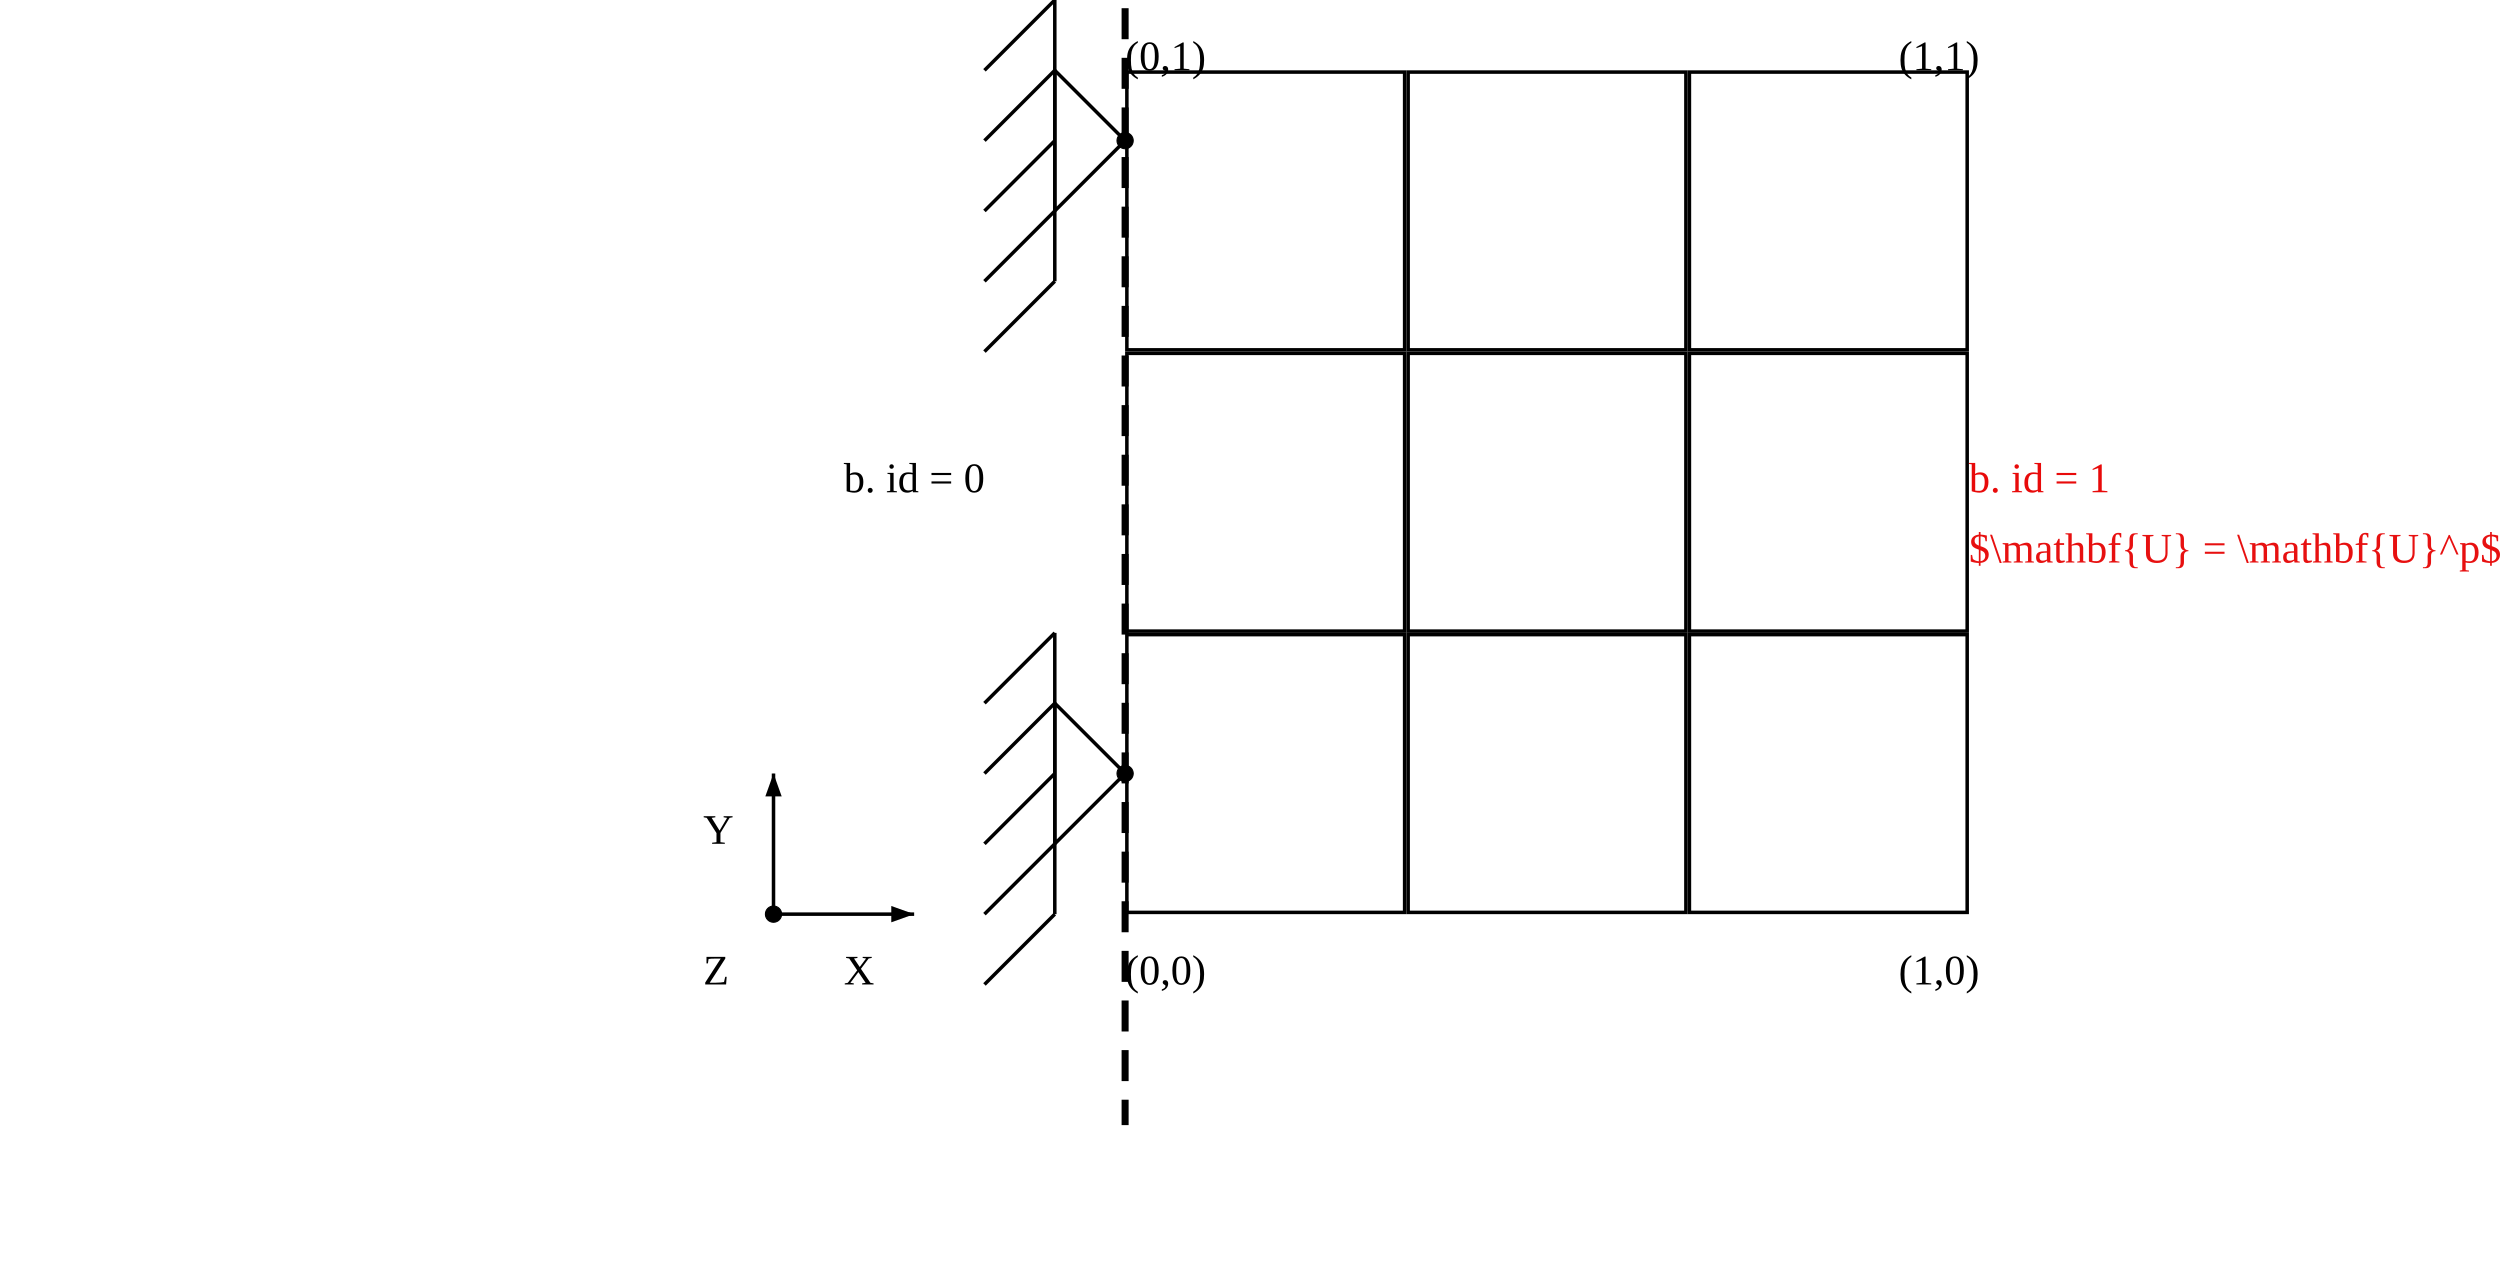
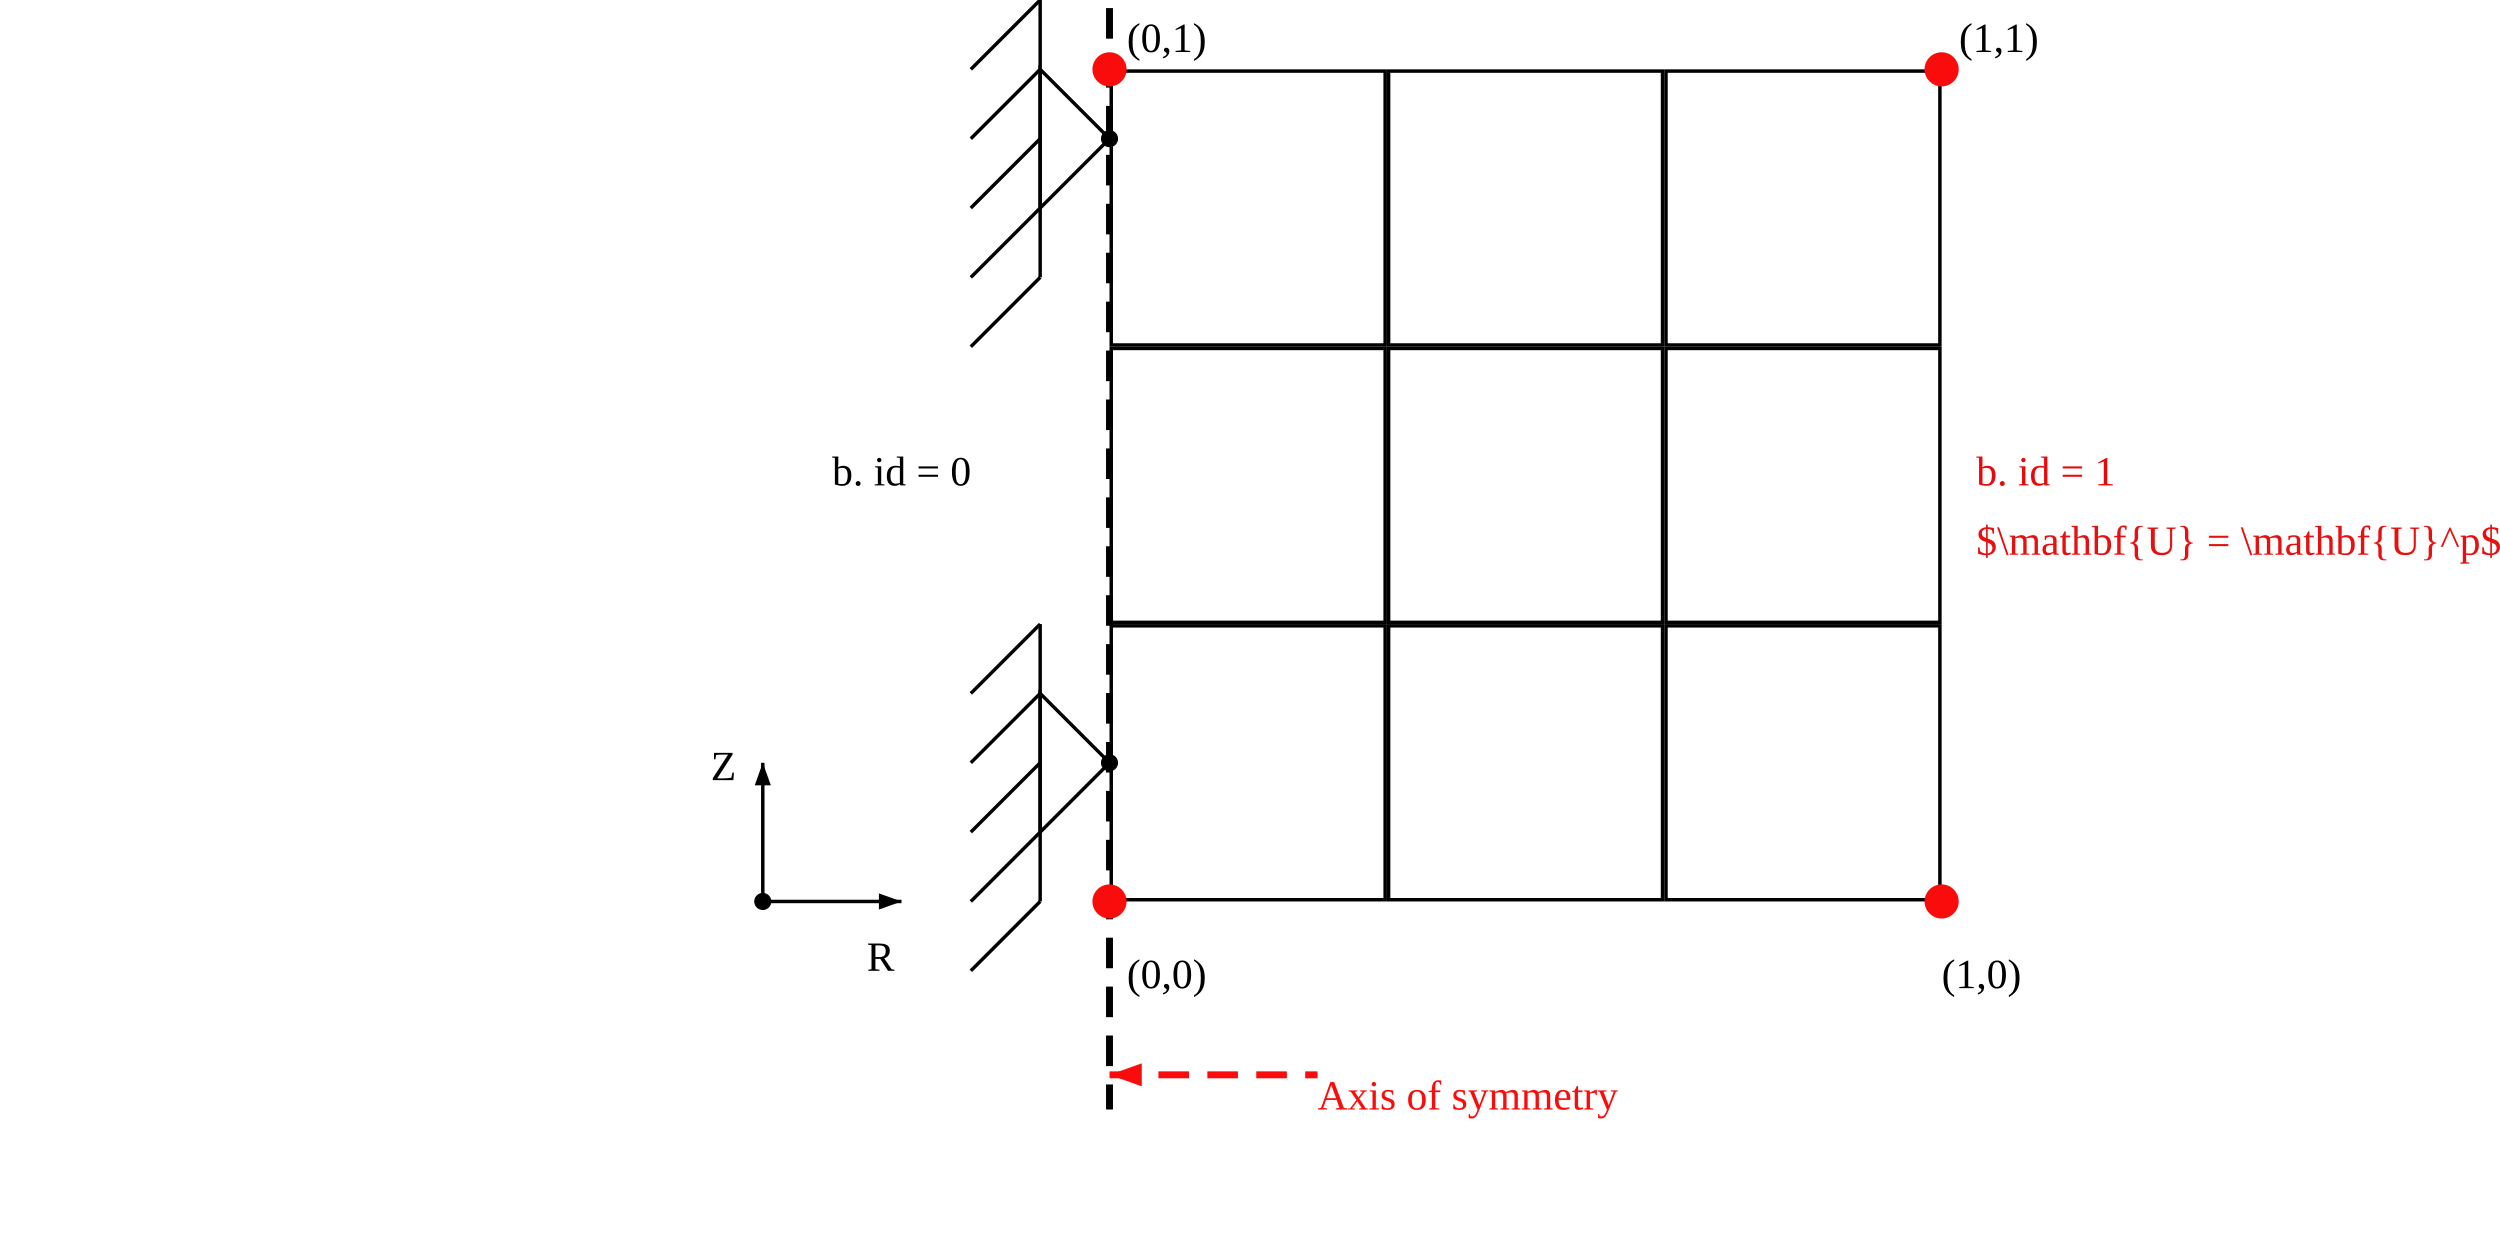
<svg xmlns="http://www.w3.org/2000/svg" xmlns:ns1="http://latexdraw.sourceforge.net/namespaces/latexdraw" version="1.1" baseProfile="full">
  <g>
-     <g ns1:type="square" id="id1850616918">
+     <g ns1:type="square" id="id505266522">
      <rect x="320.5" y="20.5" width="79.0" height="79.0" ns1:borderPos="outer" stroke-width="1.0" stroke="black" fill="none" />
    </g>
-     <g ns1:type="square" id="id1141162094">
+     <g ns1:type="square" id="id1786996894">
      <rect x="400.5" y="20.5" width="79.0" height="79.0" ns1:borderPos="outer" stroke-width="1.0" stroke="black" fill="none" />
    </g>
-     <g ns1:type="square" id="id785998576">
+     <g ns1:type="square" id="id554167324">
      <rect x="480.5" y="20.5" width="79.0" height="79.0" ns1:borderPos="outer" stroke-width="1.0" stroke="black" fill="none" />
    </g>
-     <g ns1:type="square" id="id750078854">
+     <g ns1:type="square" id="id1761614208">
      <rect x="320.5" y="100.5" width="79.0" height="79.0" ns1:borderPos="outer" stroke-width="1.0" stroke="black" fill="none" />
    </g>
-     <g ns1:type="square" id="id2100793587">
+     <g ns1:type="square" id="id1473046315">
      <rect x="400.5" y="100.5" width="79.0" height="79.0" ns1:borderPos="outer" stroke-width="1.0" stroke="black" fill="none" />
    </g>
-     <g ns1:type="square" id="id854426207">
+     <g ns1:type="square" id="id341407905">
      <rect x="480.5" y="100.5" width="79.0" height="79.0" ns1:borderPos="outer" stroke-width="1.0" stroke="black" fill="none" />
    </g>
-     <g ns1:type="square" id="id235039178">
+     <g ns1:type="square" id="id1105485434">
      <rect x="320.5" y="180.5" width="79.0" height="79.0" ns1:borderPos="outer" stroke-width="1.0" stroke="black" fill="none" />
    </g>
-     <g ns1:type="square" id="id1958010313">
+     <g ns1:type="square" id="id106386344">
      <rect x="400.5" y="180.5" width="79.0" height="79.0" ns1:borderPos="outer" stroke-width="1.0" stroke="black" fill="none" />
    </g>
-     <g ns1:type="square" id="id948021241">
+     <g ns1:type="square" id="id481130733">
      <rect x="480.5" y="180.5" width="79.0" height="79.0" ns1:borderPos="outer" stroke-width="1.0" stroke="black" fill="none" />
    </g>
-     <g ns1:type="joinedLines" id="id1846689897">
+     <g ns1:type="joinedLines" id="id511703495">
      <polyline points="320.0,-40.0 320.0,320.0 " stroke-width="2.0" stroke="black" stroke-dasharray="8.819, 5.292" ns1:rotationAngle="0.0" />
    </g>
-     <g ns1:type="text" id="id1521083708" fill="#e80a0a" ns1:position="bl">
-       <text x="560.0" y="140.0">b. id = 1</text>
+     <g ns1:type="text" id="id720813782" fill="#e80a0a" ns1:position="bl">
+       <text x="570.0" y="140.0">b. id = 1</text>
    </g>
-     <g ns1:type="text" id="id1582342271" fill="black" ns1:position="bl">
+     <g ns1:type="text" id="id2098269659" fill="black" ns1:position="bl">
      <text x="240.0" y="140.0">b. id = 0</text>
    </g>
-     <g ns1:type="joinedLines" id="id1780598440">
+     <g ns1:type="joinedLines" id="id2041421990">
      <polyline points="320.0,40.0 300.0,20.0 300.0,60.0 320.0,40.0 " stroke-width="1.0" stroke="black" fill="none" ns1:rotationAngle="0.0" />
    </g>
-     <g ns1:type="joinedLines" id="id1470245965">
+     <g ns1:type="joinedLines" id="id961694402">
      <polyline points="300.0,0.0 300.0,80.0 " stroke-width="1.0" stroke="black" ns1:rotationAngle="0.0" />
    </g>
-     <g ns1:type="joinedLines" id="id1759165989">
+     <g ns1:type="joinedLines" id="id1482999371">
      <polyline points="300.0,20.0 280.0,40.0 " stroke-width="1.0" stroke="black" ns1:rotationAngle="0.0" />
    </g>
-     <g ns1:type="joinedLines" id="id960168457">
+     <g ns1:type="joinedLines" id="id2110939797">
      <polyline points="300.0,40.0 280.0,60.0 " stroke-width="1.0" stroke="black" ns1:rotationAngle="0.0" />
    </g>
-     <g ns1:type="joinedLines" id="id1496756042">
+     <g ns1:type="joinedLines" id="id135666460">
      <polyline points="300.0,60.0 280.0,80.0 " stroke-width="1.0" stroke="black" ns1:rotationAngle="0.0" />
    </g>
-     <g ns1:type="joinedLines" id="id731717539">
+     <g ns1:type="joinedLines" id="id1498050009">
      <polyline points="300.0,0.0 280.0,20.0 " stroke-width="1.0" stroke="black" ns1:rotationAngle="0.0" />
    </g>
-     <g ns1:type="joinedLines" id="id596280715">
+     <g ns1:type="joinedLines" id="id1634349975">
      <polyline points="300.0,80.0 280.0,100.0 " stroke-width="1.0" stroke="black" ns1:rotationAngle="0.0" />
    </g>
-     <g ns1:type="dot" id="id748075118" ns1:size="5.0" ns1:dotShape="*" ns1:position="320.0 40.0">
+     <g ns1:type="dot" id="id1371451942" ns1:size="5.0" ns1:dotShape="*" ns1:position="320.0 40.0">
      <path d="M 322.308 40.0 C 322.308 41.275 321.275 42.308 320.0 42.308 C 318.725 42.308 317.692 41.275 317.692 40.0 C 317.692 38.725 318.725 37.692 320.0 37.692 C 321.275 37.692 322.308 38.725 322.308 40.0 z " fill="black" stroke-linecap="square" stroke-linejoin="butt" stroke-width="0.312" stroke-miterlimit="10.0" stroke-dashoffset="0.0" stroke="black" />
    </g>
-     <g ns1:type="joinedLines" id="id1198488242">
+     <g ns1:type="joinedLines" id="id1148488025">
      <polyline points="320.0,220.0 300.0,200.0 300.0,240.0 320.0,220.0 " stroke-width="1.0" stroke="black" fill="none" ns1:rotationAngle="0.0" />
    </g>
-     <g ns1:type="joinedLines" id="id426543646">
+     <g ns1:type="joinedLines" id="id1288830752">
      <polyline points="300.0,180.0 300.0,260.0 " stroke-width="1.0" stroke="black" ns1:rotationAngle="0.0" />
    </g>
-     <g ns1:type="joinedLines" id="id677986515">
+     <g ns1:type="joinedLines" id="id1683387520">
      <polyline points="300.0,200.0 280.0,220.0 " stroke-width="1.0" stroke="black" ns1:rotationAngle="0.0" />
    </g>
-     <g ns1:type="joinedLines" id="id1429597311">
+     <g ns1:type="joinedLines" id="id488715700">
      <polyline points="300.0,220.0 280.0,240.0 " stroke-width="1.0" stroke="black" ns1:rotationAngle="0.0" />
    </g>
-     <g ns1:type="joinedLines" id="id1529580354">
+     <g ns1:type="joinedLines" id="id244361352">
      <polyline points="300.0,240.0 280.0,260.0 " stroke-width="1.0" stroke="black" ns1:rotationAngle="0.0" />
    </g>
-     <g ns1:type="joinedLines" id="id747000731">
+     <g ns1:type="joinedLines" id="id327601859">
      <polyline points="300.0,180.0 280.0,200.0 " stroke-width="1.0" stroke="black" ns1:rotationAngle="0.0" />
    </g>
-     <g ns1:type="joinedLines" id="id595957362">
+     <g ns1:type="joinedLines" id="id1748371089">
      <polyline points="300.0,260.0 280.0,280.0 " stroke-width="1.0" stroke="black" ns1:rotationAngle="0.0" />
    </g>
-     <g ns1:type="dot" id="id997509034" ns1:size="5.0" ns1:dotShape="*" ns1:position="320.0 220.0">
+     <g ns1:type="dot" id="id1018447856" ns1:size="5.0" ns1:dotShape="*" ns1:position="320.0 220.0">
      <path d="M 322.308 220.0 C 322.308 221.275 321.275 222.308 320.0 222.308 C 318.725 222.308 317.692 221.275 317.692 220.0 C 317.692 218.725 318.725 217.692 320.0 217.692 C 321.275 217.692 322.308 218.725 322.308 220.0 z " fill="black" stroke-linecap="square" stroke-linejoin="butt" stroke-width="0.312" stroke-miterlimit="10.0" stroke-dashoffset="0.0" stroke="black" />
    </g>
-     <g ns1:type="text" id="id738656580" fill="black" ns1:position="bl">
-       <text x="320.0" y="280.0">(0,0)</text>
+     <g ns1:type="text" id="id1560023515" fill="black" ns1:position="bl">
+       <text x="325.0" y="285.0">(0,0)</text>
    </g>
-     <g ns1:type="text" id="id2087881432" fill="black" ns1:position="bl">
-       <text x="540.0" y="280.0">(1,0)</text>
+     <g ns1:type="text" id="id1316715321" fill="black" ns1:position="bl">
+       <text x="560.0" y="285.0">(1,0)</text>
    </g>
-     <g ns1:type="text" id="id1664235470" fill="black" ns1:position="bl">
-       <text x="540.0" y="20.0">(1,1)</text>
+     <g ns1:type="text" id="id1921511243" fill="black" ns1:position="bl">
+       <text x="565.0" y="15.0">(1,1)</text>
    </g>
-     <g ns1:type="text" id="id609606226" fill="black" ns1:position="bl">
-       <text x="320.0" y="20.0">(0,1)</text>
+     <g ns1:type="text" id="id1877113702" fill="black" ns1:position="bl">
+       <text x="325.0" y="15.0">(0,1)</text>
    </g>
-     <g ns1:type="joinedLines" id="id545582027">
-       <polyline points="220.0,260.0 260.0,260.0 " stroke-width="1.0" stroke="black" ns1:rotationAngle="0.0" marker-end="url(#arrow1-545582027)" />
+     <g ns1:type="joinedLines" id="id2094898858">
+       <polyline points="220.0,260.0 260.0,260.0 " stroke-width="1.0" stroke="black" ns1:rotationAngle="0.0" marker-end="url(#arrow1-2094898858)" />
    </g>
-     <g ns1:type="joinedLines" id="id925836350">
-       <polyline points="220.0,260.0 220.0,220.0 " stroke-width="1.0" stroke="black" ns1:rotationAngle="0.0" marker-end="url(#arrow1-925836350)" />
+     <g ns1:type="joinedLines" id="id1621211334">
+       <polyline points="220.0,260.0 220.0,220.0 " stroke-width="1.0" stroke="black" ns1:rotationAngle="0.0" marker-end="url(#arrow1-1621211334)" />
    </g>
-     <g ns1:type="text" id="id1518037322" fill="black" ns1:position="bl">
-       <text x="240.0" y="280.0">X</text>
+     <g ns1:type="text" id="id606245527" fill="black" ns1:position="bl">
+       <text x="250.0" y="280.0">R</text>
    </g>
-     <g ns1:type="text" id="id1960544152" fill="black" ns1:position="bl">
-       <text x="200.0" y="240.0">Y</text>
+     <g ns1:type="text" id="id448953340" fill="black" ns1:position="bl">
+       <text x="205.0" y="225.0">Z</text>
    </g>
-     <g ns1:type="dot" id="id2027135837" ns1:size="5.0" ns1:dotShape="*" ns1:position="220.0 260.0">
+     <g ns1:type="dot" id="id518457293" ns1:size="5.0" ns1:dotShape="*" ns1:position="220.0 260.0">
      <path d="M 222.308 260.0 C 222.308 261.275 221.275 262.308 220.0 262.308 C 218.725 262.308 217.692 261.275 217.692 260.0 C 217.692 258.725 218.725 257.692 220.0 257.692 C 221.275 257.692 222.308 258.725 222.308 260.0 z " fill="black" stroke-linecap="square" stroke-linejoin="butt" stroke-width="0.312" stroke-miterlimit="10.0" stroke-dashoffset="0.0" stroke="black" />
    </g>
-     <g ns1:type="text" id="id412688882" fill="black" ns1:position="bl">
-       <text x="200.0" y="280.0">Z</text>
+     <g ns1:type="text" id="id702812787" fill="#e71010" ns1:position="bl">
+       <text x="570.0" y="160.0">$\mathbf{U} = \mathbf{U}^p$</text>
    </g>
-     <g ns1:type="text" id="id1259077864" fill="#e71010" ns1:position="bl">
-       <text x="560.0" y="160.0">$\mathbf{U} = \mathbf{U}^p$</text>
+     <g ns1:type="dot" id="id1451691982" ns1:size="10.0" ns1:dotShape="*" ns1:position="560.0 260.0">
+       <path d="M 564.615 260.0 C 564.615 262.549 562.549 264.615 560.0 264.615 C 557.451 264.615 555.385 262.549 555.385 260.0 C 555.385 257.451 557.451 255.385 560.0 255.385 C 562.549 255.385 564.615 257.451 564.615 260.0 z " fill="#fb0c0c" stroke-linecap="square" stroke-linejoin="butt" stroke-width="0.625" stroke-miterlimit="10.0" stroke-dashoffset="0.0" stroke="#fb0c0c" />
+     </g>
+     <g ns1:type="dot" id="id735494138" ns1:size="10.0" ns1:dotShape="*" ns1:position="320.0 260.0">
+       <path d="M 324.615 260.0 C 324.615 262.549 322.549 264.615 320.0 264.615 C 317.451 264.615 315.385 262.549 315.385 260.0 C 315.385 257.451 317.451 255.385 320.0 255.385 C 322.549 255.385 324.615 257.451 324.615 260.0 z " fill="#fb0c0c" stroke-linecap="square" stroke-linejoin="butt" stroke-width="0.625" stroke-miterlimit="10.0" stroke-dashoffset="0.0" stroke="#fb0c0c" />
+     </g>
+     <g ns1:type="dot" id="id241138965" ns1:size="10.0" ns1:dotShape="*" ns1:position="560.0 20.0">
+       <path d="M 564.615 20.0 C 564.615 22.549 562.549 24.615 560.0 24.615 C 557.451 24.615 555.385 22.549 555.385 20.0 C 555.385 17.451 557.451 15.385 560.0 15.385 C 562.549 15.385 564.615 17.451 564.615 20.0 z " fill="#fb0c0c" stroke-linecap="square" stroke-linejoin="butt" stroke-width="0.625" stroke-miterlimit="10.0" stroke-dashoffset="0.0" stroke="#fb0c0c" />
+     </g>
+     <g ns1:type="dot" id="id50413969" ns1:size="10.0" ns1:dotShape="*" ns1:position="320.0 20.0">
+       <path d="M 324.615 20.0 C 324.615 22.549 322.549 24.615 320.0 24.615 C 317.451 24.615 315.385 22.549 315.385 20.0 C 315.385 17.451 317.451 15.385 320.0 15.385 C 322.549 15.385 324.615 17.451 324.615 20.0 z " fill="#fb0c0c" stroke-linecap="square" stroke-linejoin="butt" stroke-width="0.625" stroke-miterlimit="10.0" stroke-dashoffset="0.0" stroke="#fb0c0c" />
+     </g>
+     <g ns1:type="joinedLines" id="id627975499">
+       <polyline points="320.0,310.0 380.0,310.0 " stroke-width="2.0" stroke="#fb0c0c" stroke-dasharray="8.819, 5.292" ns1:rotationAngle="0.0" marker-start="url(#arrow0-627975499)" />
+     </g>
+     <g ns1:type="text" id="id1086714785" fill="#fb0c0c" ns1:position="bl">
+       <text x="380.0" y="320.0">Axis of symmetry</text>
    </g>
  </g>
  <defs>
-     <marker overflow="visible" orient="auto" id="arrow1-545582027">
+     <marker overflow="visible" orient="auto" id="arrow1-2094898858">
      <path d="M 0.0 0.0 L -6.504 2.323 L -6.504 0.0 L -6.504 -2.323 z " ns1:arrSizeNum="2.0" fill="black" />
    </marker>
-     <marker overflow="visible" orient="auto" id="arrow1-925836350">
+     <marker overflow="visible" orient="auto" id="arrow1-1621211334">
      <path d="M 0.0 0.0 L -6.504 2.323 L -6.504 0.0 L -6.504 -2.323 z " ns1:arrSizeNum="2.0" fill="black" />
+     </marker>
+     <marker overflow="visible" orient="auto" id="arrow0-627975499">
+       <path d="M 0.0 0.0 L 4.652 1.661 L 4.652 0.0 L 4.652 -1.661 z " ns1:arrSizeNum="2.0" fill="#fb0c0c" />
    </marker>
  </defs>
</svg>
